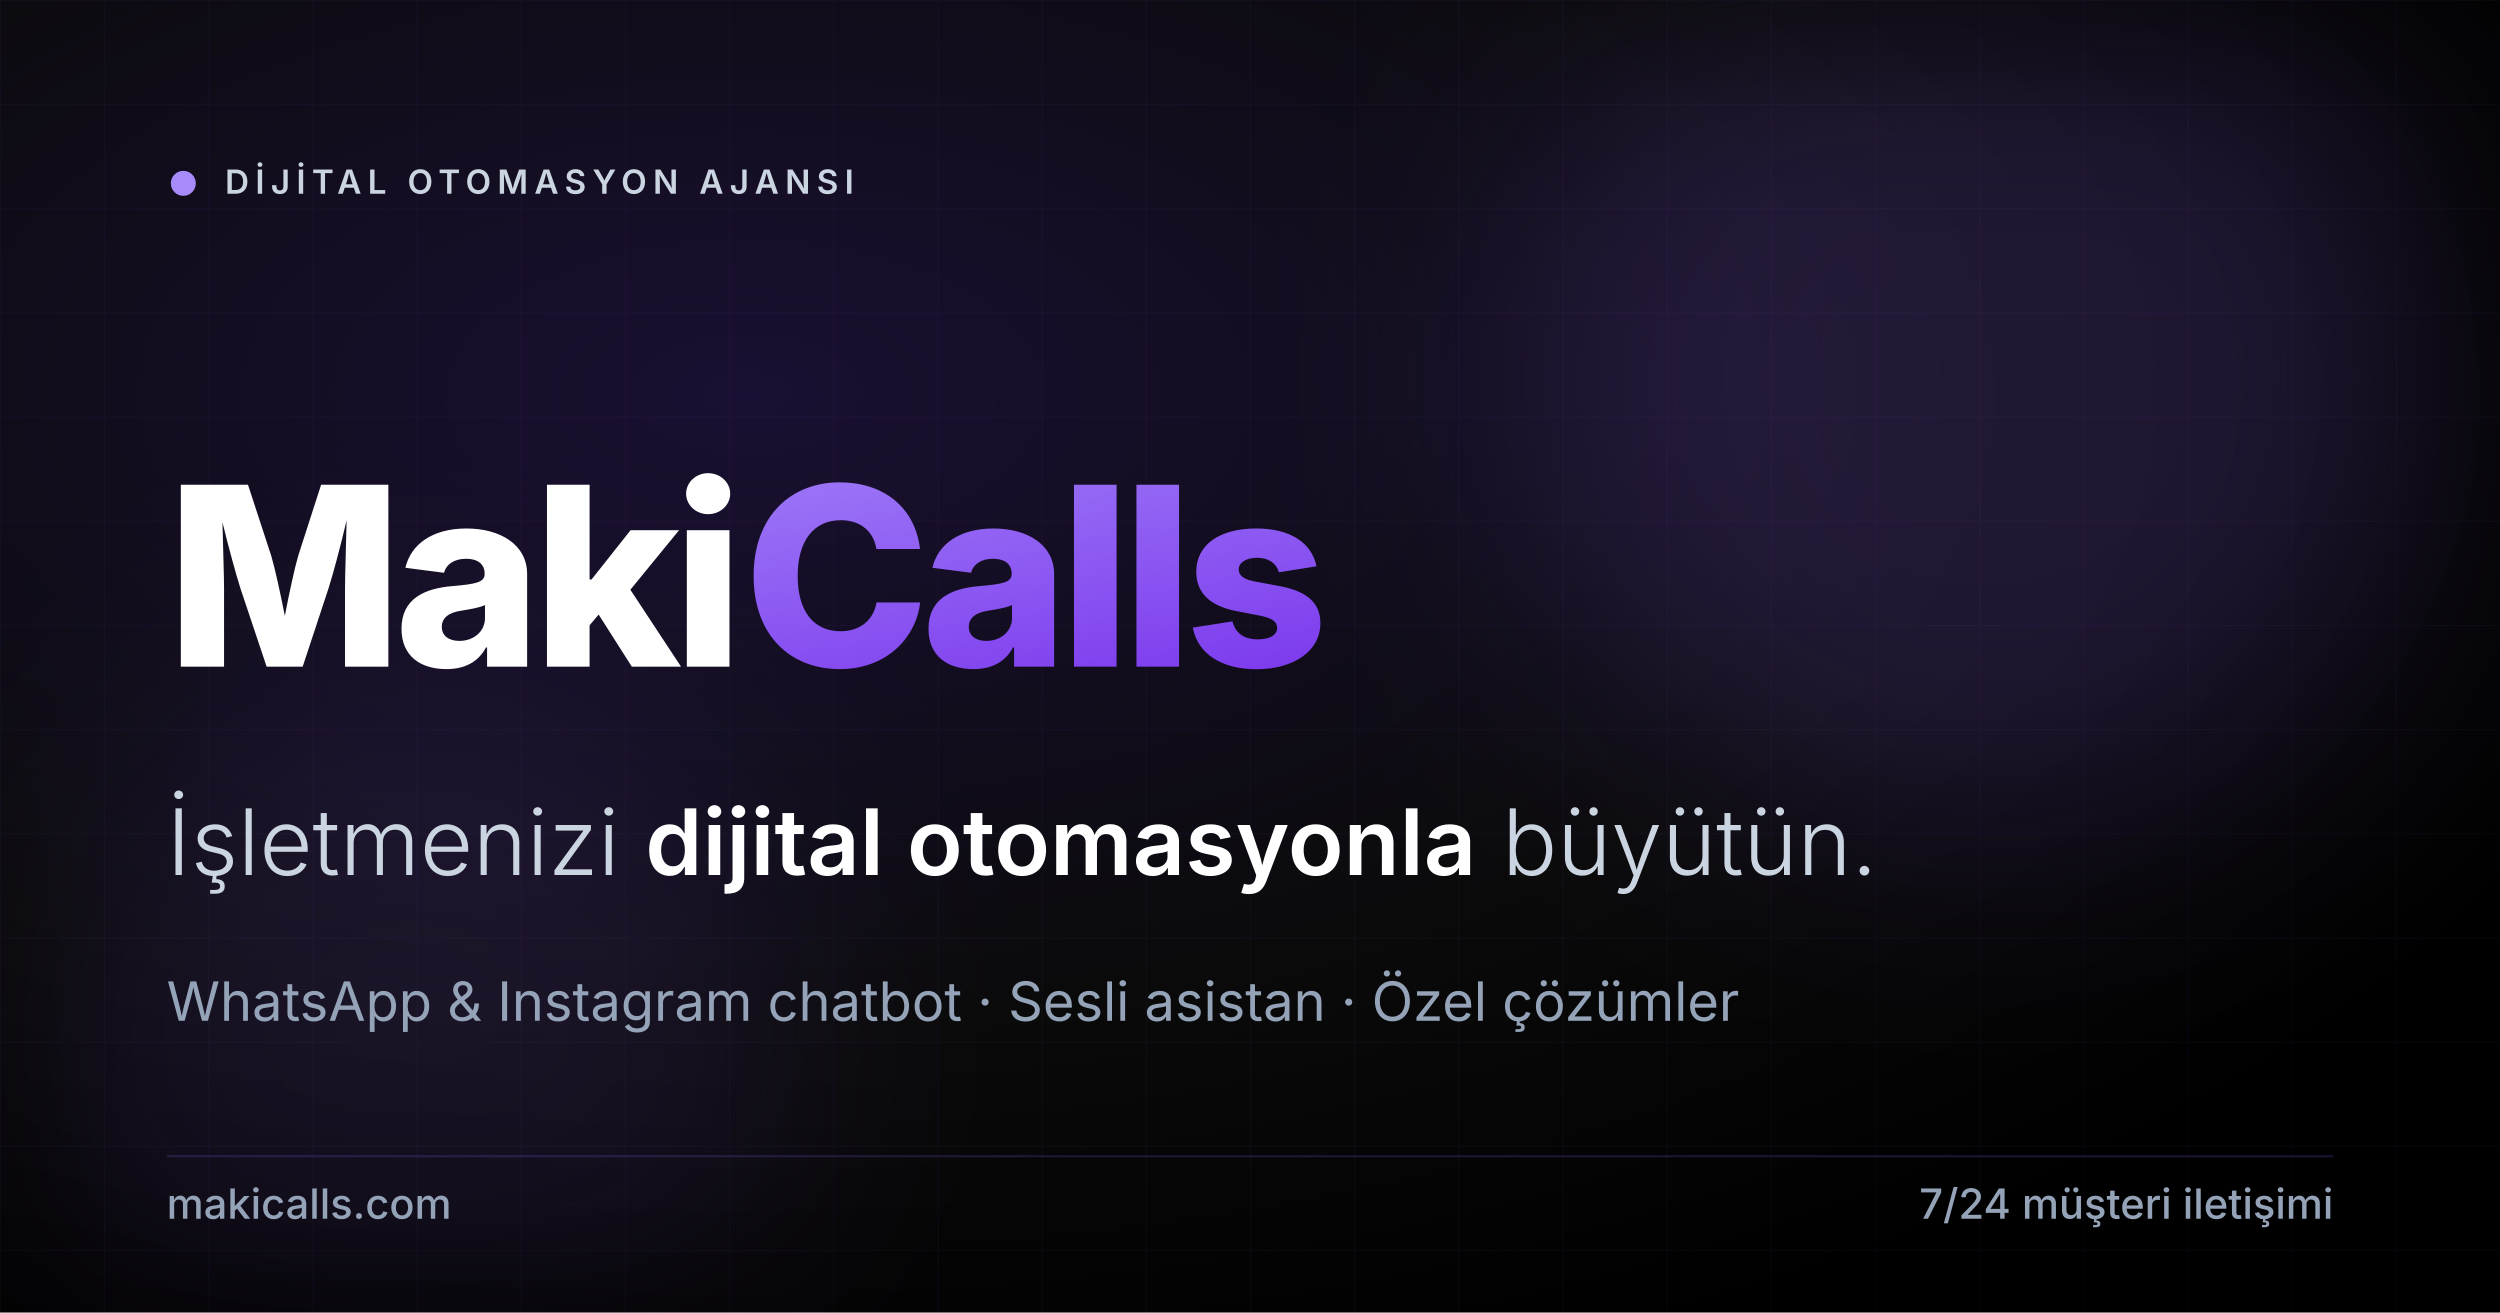
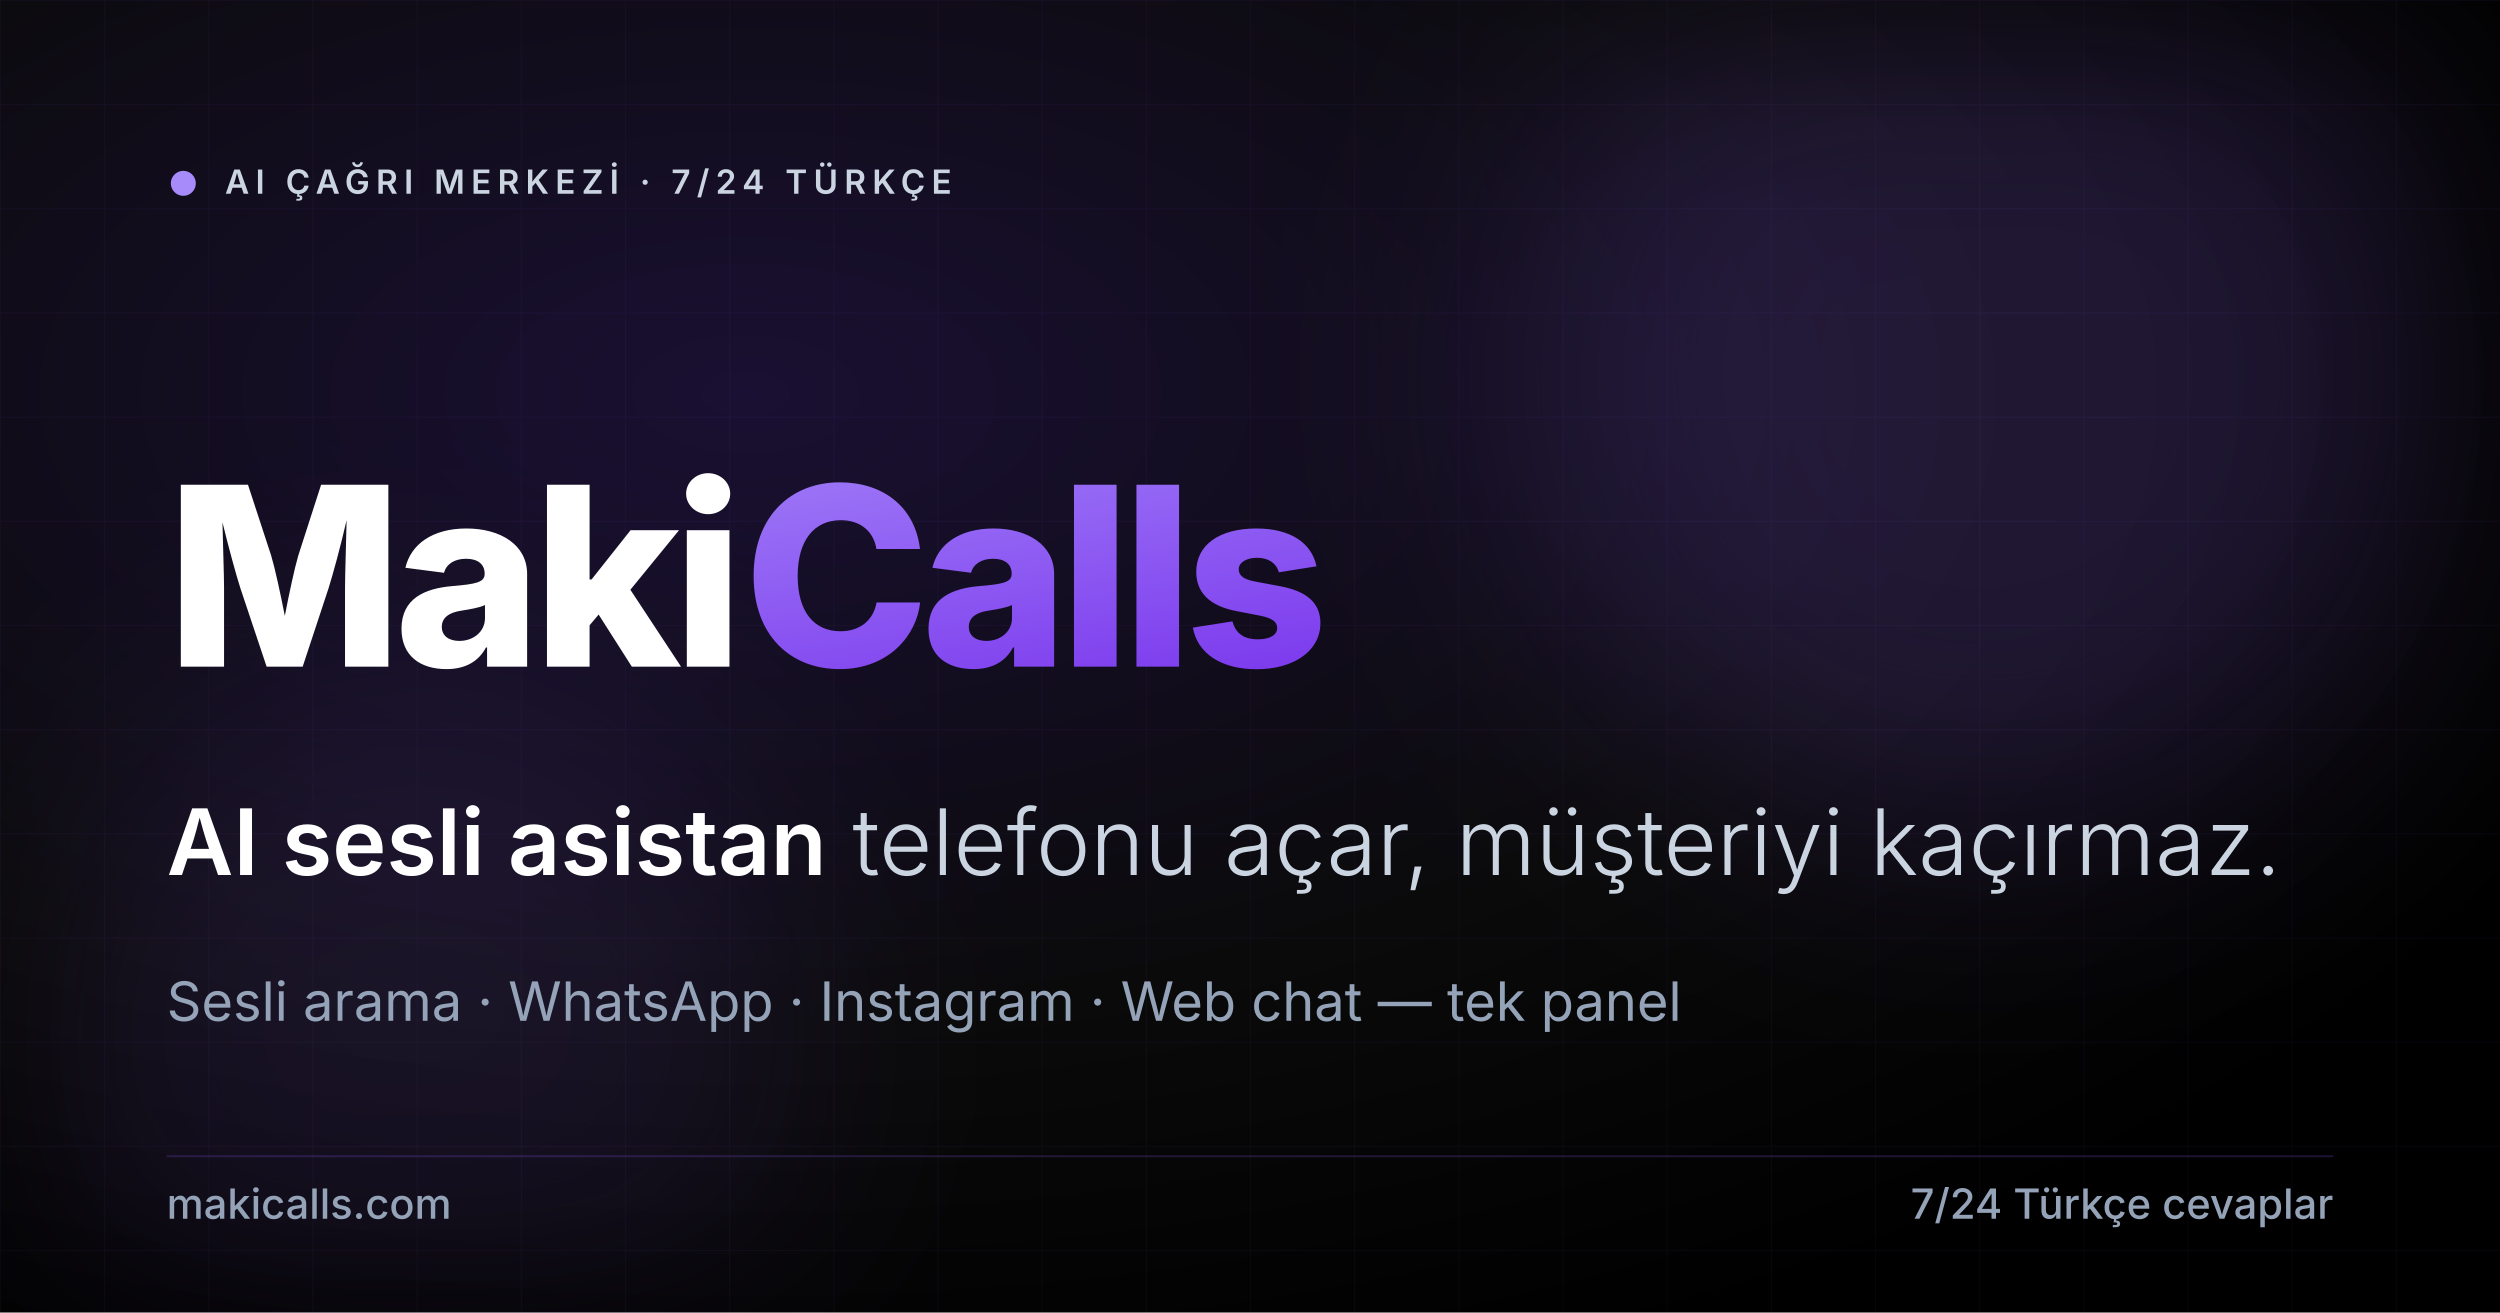
<svg xmlns="http://www.w3.org/2000/svg" viewBox="0 0 1200 630" width="1200" height="630">
  <defs>
    <radialGradient id="bg" cx="30%" cy="30%" r="80%">
      <stop offset="0%" stop-color="#1a1033" />
      <stop offset="60%" stop-color="#0a0a0a" />
      <stop offset="100%" stop-color="#000000" />
    </radialGradient>
    <linearGradient id="accent" x1="0%" y1="0%" x2="100%" y2="100%">
      <stop offset="0%" stop-color="#a78bfa" />
      <stop offset="100%" stop-color="#7c3aed" />
    </linearGradient>
    <pattern id="grid" width="50" height="50" patternUnits="userSpaceOnUse">
      <path d="M 50 0 L 0 0 0 50" fill="none" stroke="rgba(139,92,246,0.08)" stroke-width="0.6" />
    </pattern>
  </defs>
  <rect width="1200" height="630" fill="url(#bg)" />
  <rect width="1200" height="630" fill="url(#grid)" />
  <circle cx="950" cy="180" r="220" fill="#8b5cf6" opacity="0.18" filter="blur(60px)" />
  <circle cx="200" cy="500" r="180" fill="#8b5cf6" opacity="0.12" filter="blur(60px)" />
  <g transform="translate(80, 80)">
    <circle cx="8" cy="8" r="6" fill="#a78bfa" />
-     <text x="28" y="13" font-family="ui-sans-serif, system-ui, -apple-system, BlinkMacSystemFont, 'Segoe UI', sans-serif" font-size="16" font-weight="600" letter-spacing="3" fill="#cbd5e1">DİJİTAL OTOMASYON AJANSI</text>
+     <text x="28" y="13" font-family="ui-sans-serif, system-ui, -apple-system, BlinkMacSystemFont, 'Segoe UI', sans-serif" font-size="16" font-weight="600" letter-spacing="3" fill="#cbd5e1">AI ÇAĞRI MERKEZİ · 7/24 TÜRKÇE</text>
  </g>
  <text x="80" y="320" font-family="ui-sans-serif, system-ui, -apple-system, BlinkMacSystemFont, 'Segoe UI', sans-serif" font-size="120" font-weight="800" letter-spacing="-4" fill="#ffffff">
    Maki<tspan fill="url(#accent)">Calls</tspan>
  </text>
-   <text x="80" y="420" font-family="ui-sans-serif, system-ui, -apple-system, BlinkMacSystemFont, 'Segoe UI', sans-serif" font-size="44" font-weight="300" fill="#cbd5e1">İşletmenizi <tspan fill="#ffffff" font-weight="600">dijital otomasyonla</tspan> büyütün.</text>
-   <text x="80" y="490" font-family="ui-sans-serif, system-ui, -apple-system, BlinkMacSystemFont, 'Segoe UI', sans-serif" font-size="26" font-weight="400" fill="#94a3b8">WhatsApp &amp; Instagram chatbot · Sesli asistan · Özel çözümler</text>
+   <text x="80" y="420" font-family="ui-sans-serif, system-ui, -apple-system, BlinkMacSystemFont, 'Segoe UI', sans-serif" font-size="44" font-weight="300" fill="#cbd5e1">
+     <tspan fill="#ffffff" font-weight="600">AI sesli asistan</tspan> telefonu açar, müşteriyi kaçırmaz.</text>
+   <text x="80" y="490" font-family="ui-sans-serif, system-ui, -apple-system, BlinkMacSystemFont, 'Segoe UI', sans-serif" font-size="26" font-weight="400" fill="#94a3b8">Sesli arama · WhatsApp · Instagram · Web chat — tek panel</text>
  <line x1="80" y1="555" x2="1120" y2="555" stroke="rgba(139,92,246,0.2)" stroke-width="1" />
  <text x="80" y="585" font-family="ui-sans-serif, system-ui, -apple-system, BlinkMacSystemFont, 'Segoe UI', sans-serif" font-size="20" font-weight="500" fill="#94a3b8">makicalls.com</text>
-   <text x="1120" y="585" text-anchor="end" font-family="ui-sans-serif, system-ui, -apple-system, BlinkMacSystemFont, 'Segoe UI', sans-serif" font-size="20" font-weight="500" fill="#94a3b8">7/24 müşteri iletişimi</text>
+   <text x="1120" y="585" text-anchor="end" font-family="ui-sans-serif, system-ui, -apple-system, BlinkMacSystemFont, 'Segoe UI', sans-serif" font-size="20" font-weight="500" fill="#94a3b8">7/24 Türkçe cevaplar</text>
</svg>
